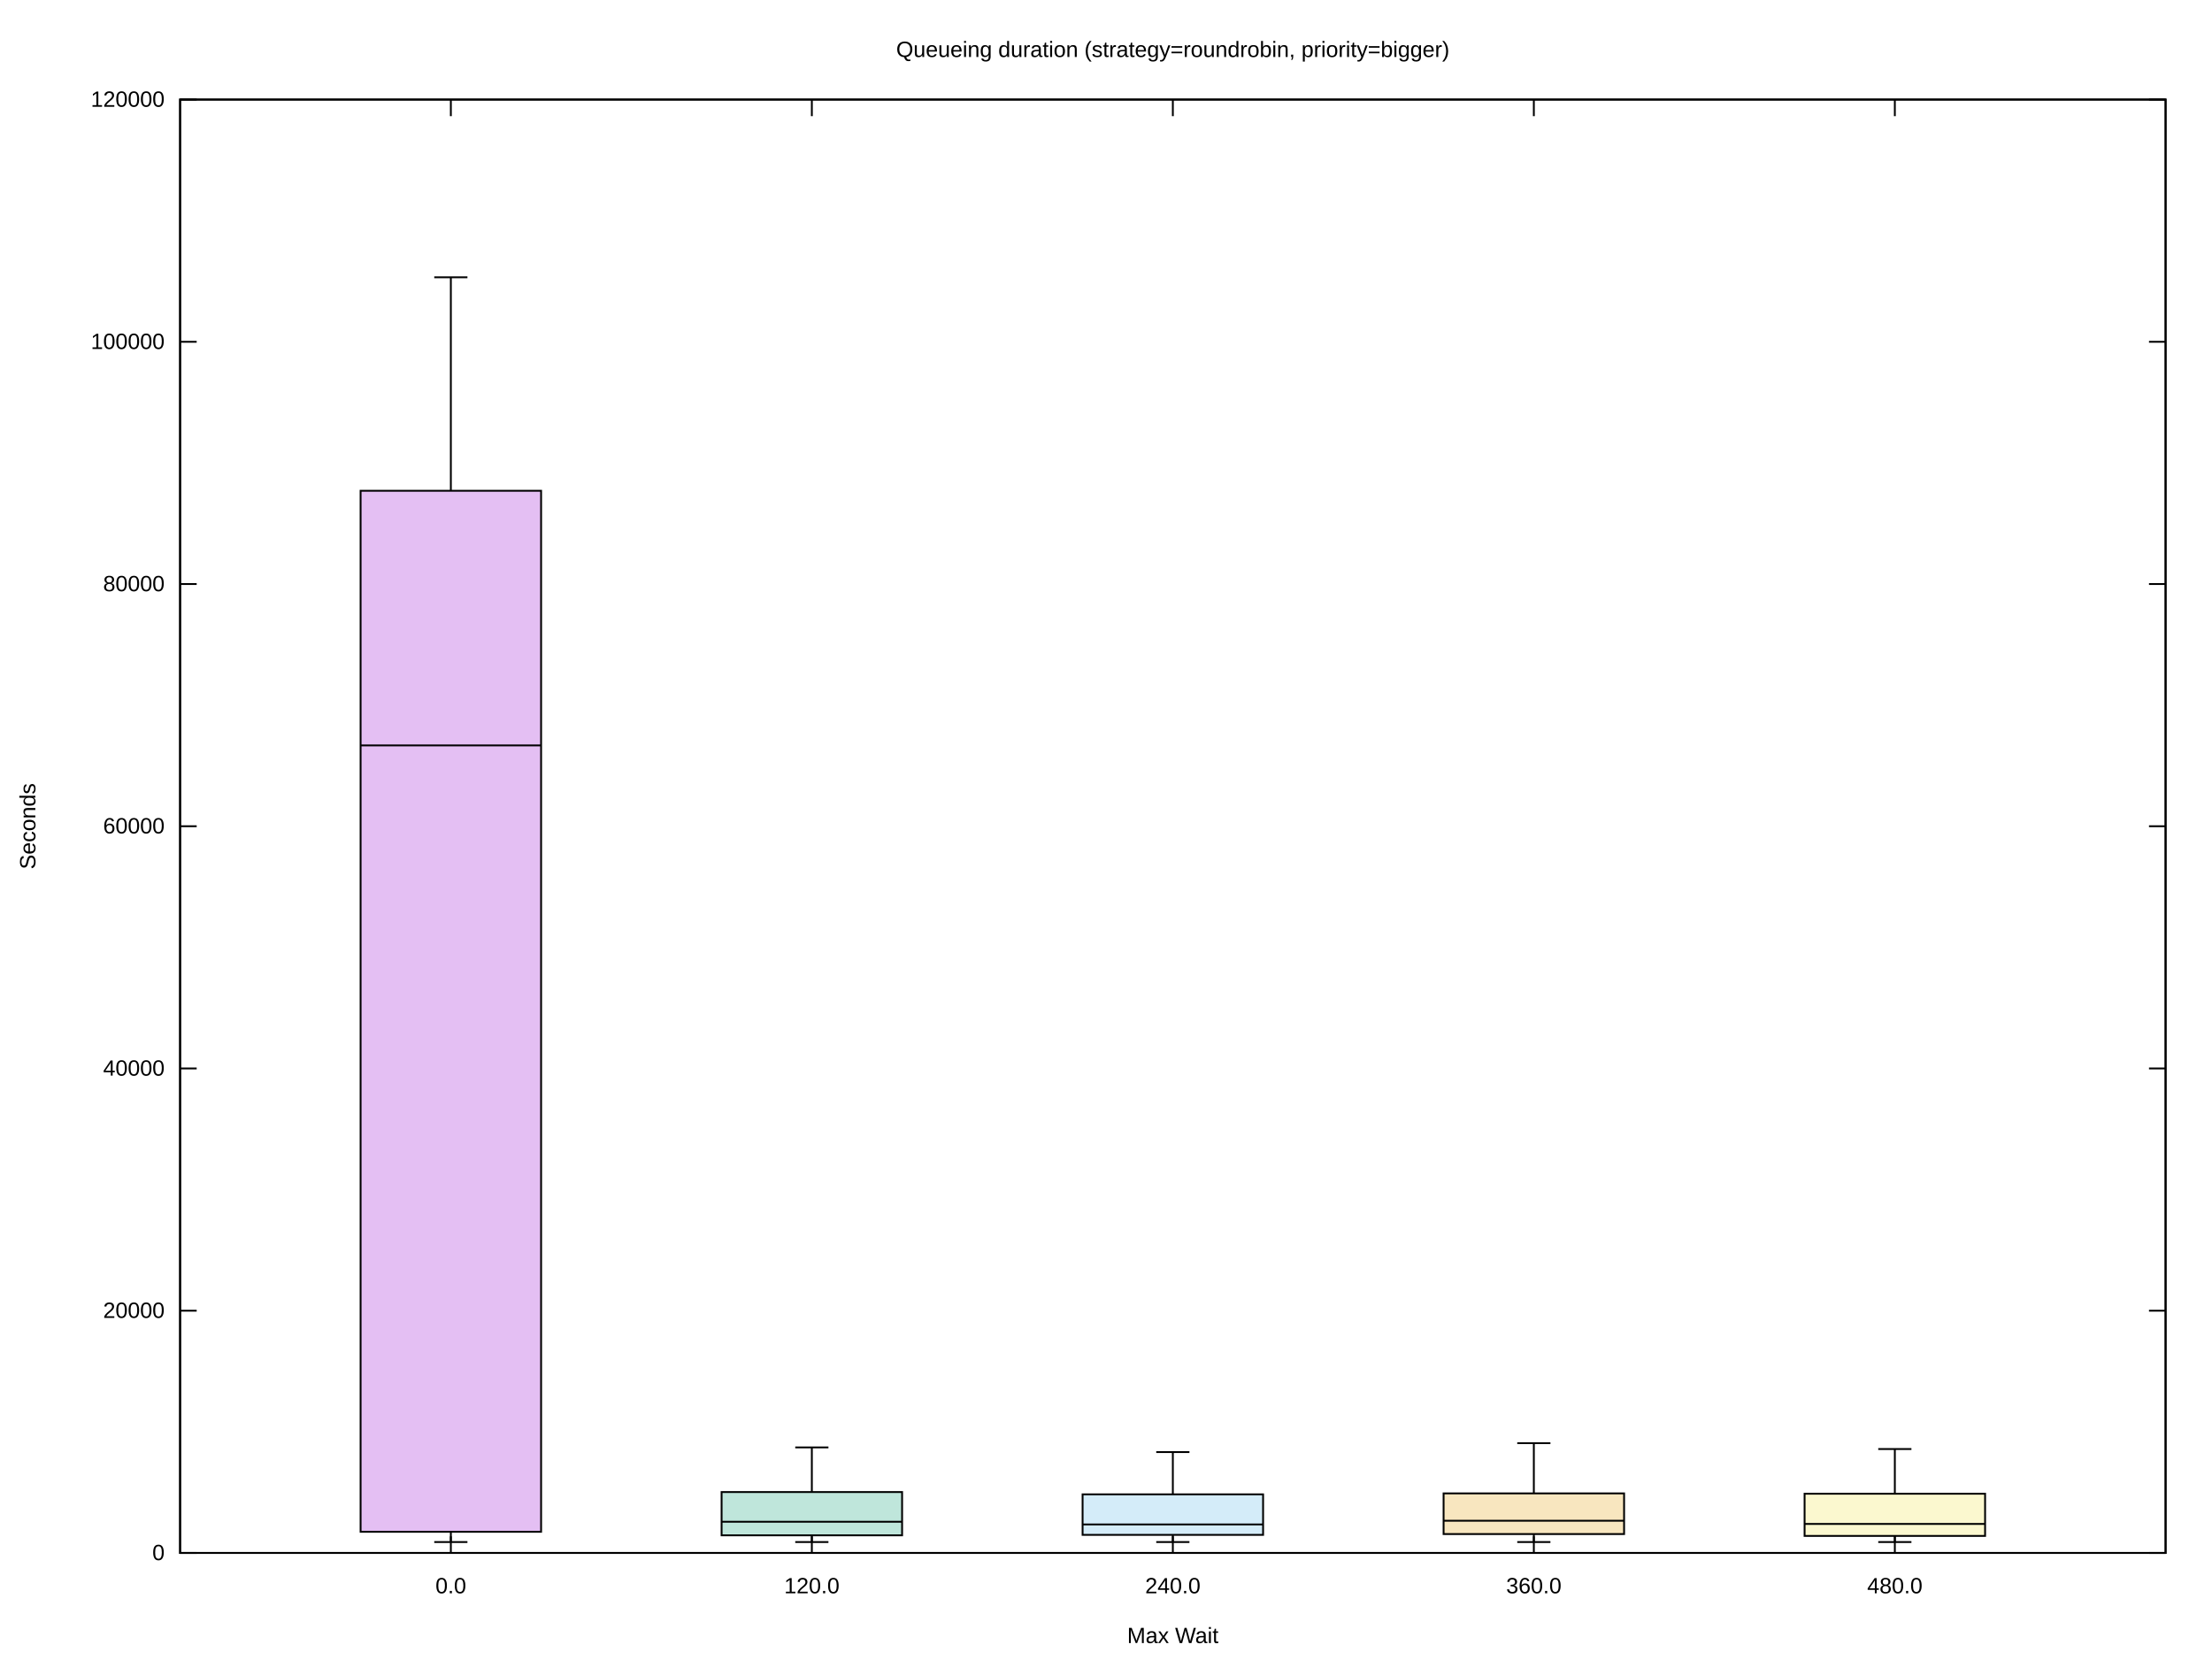
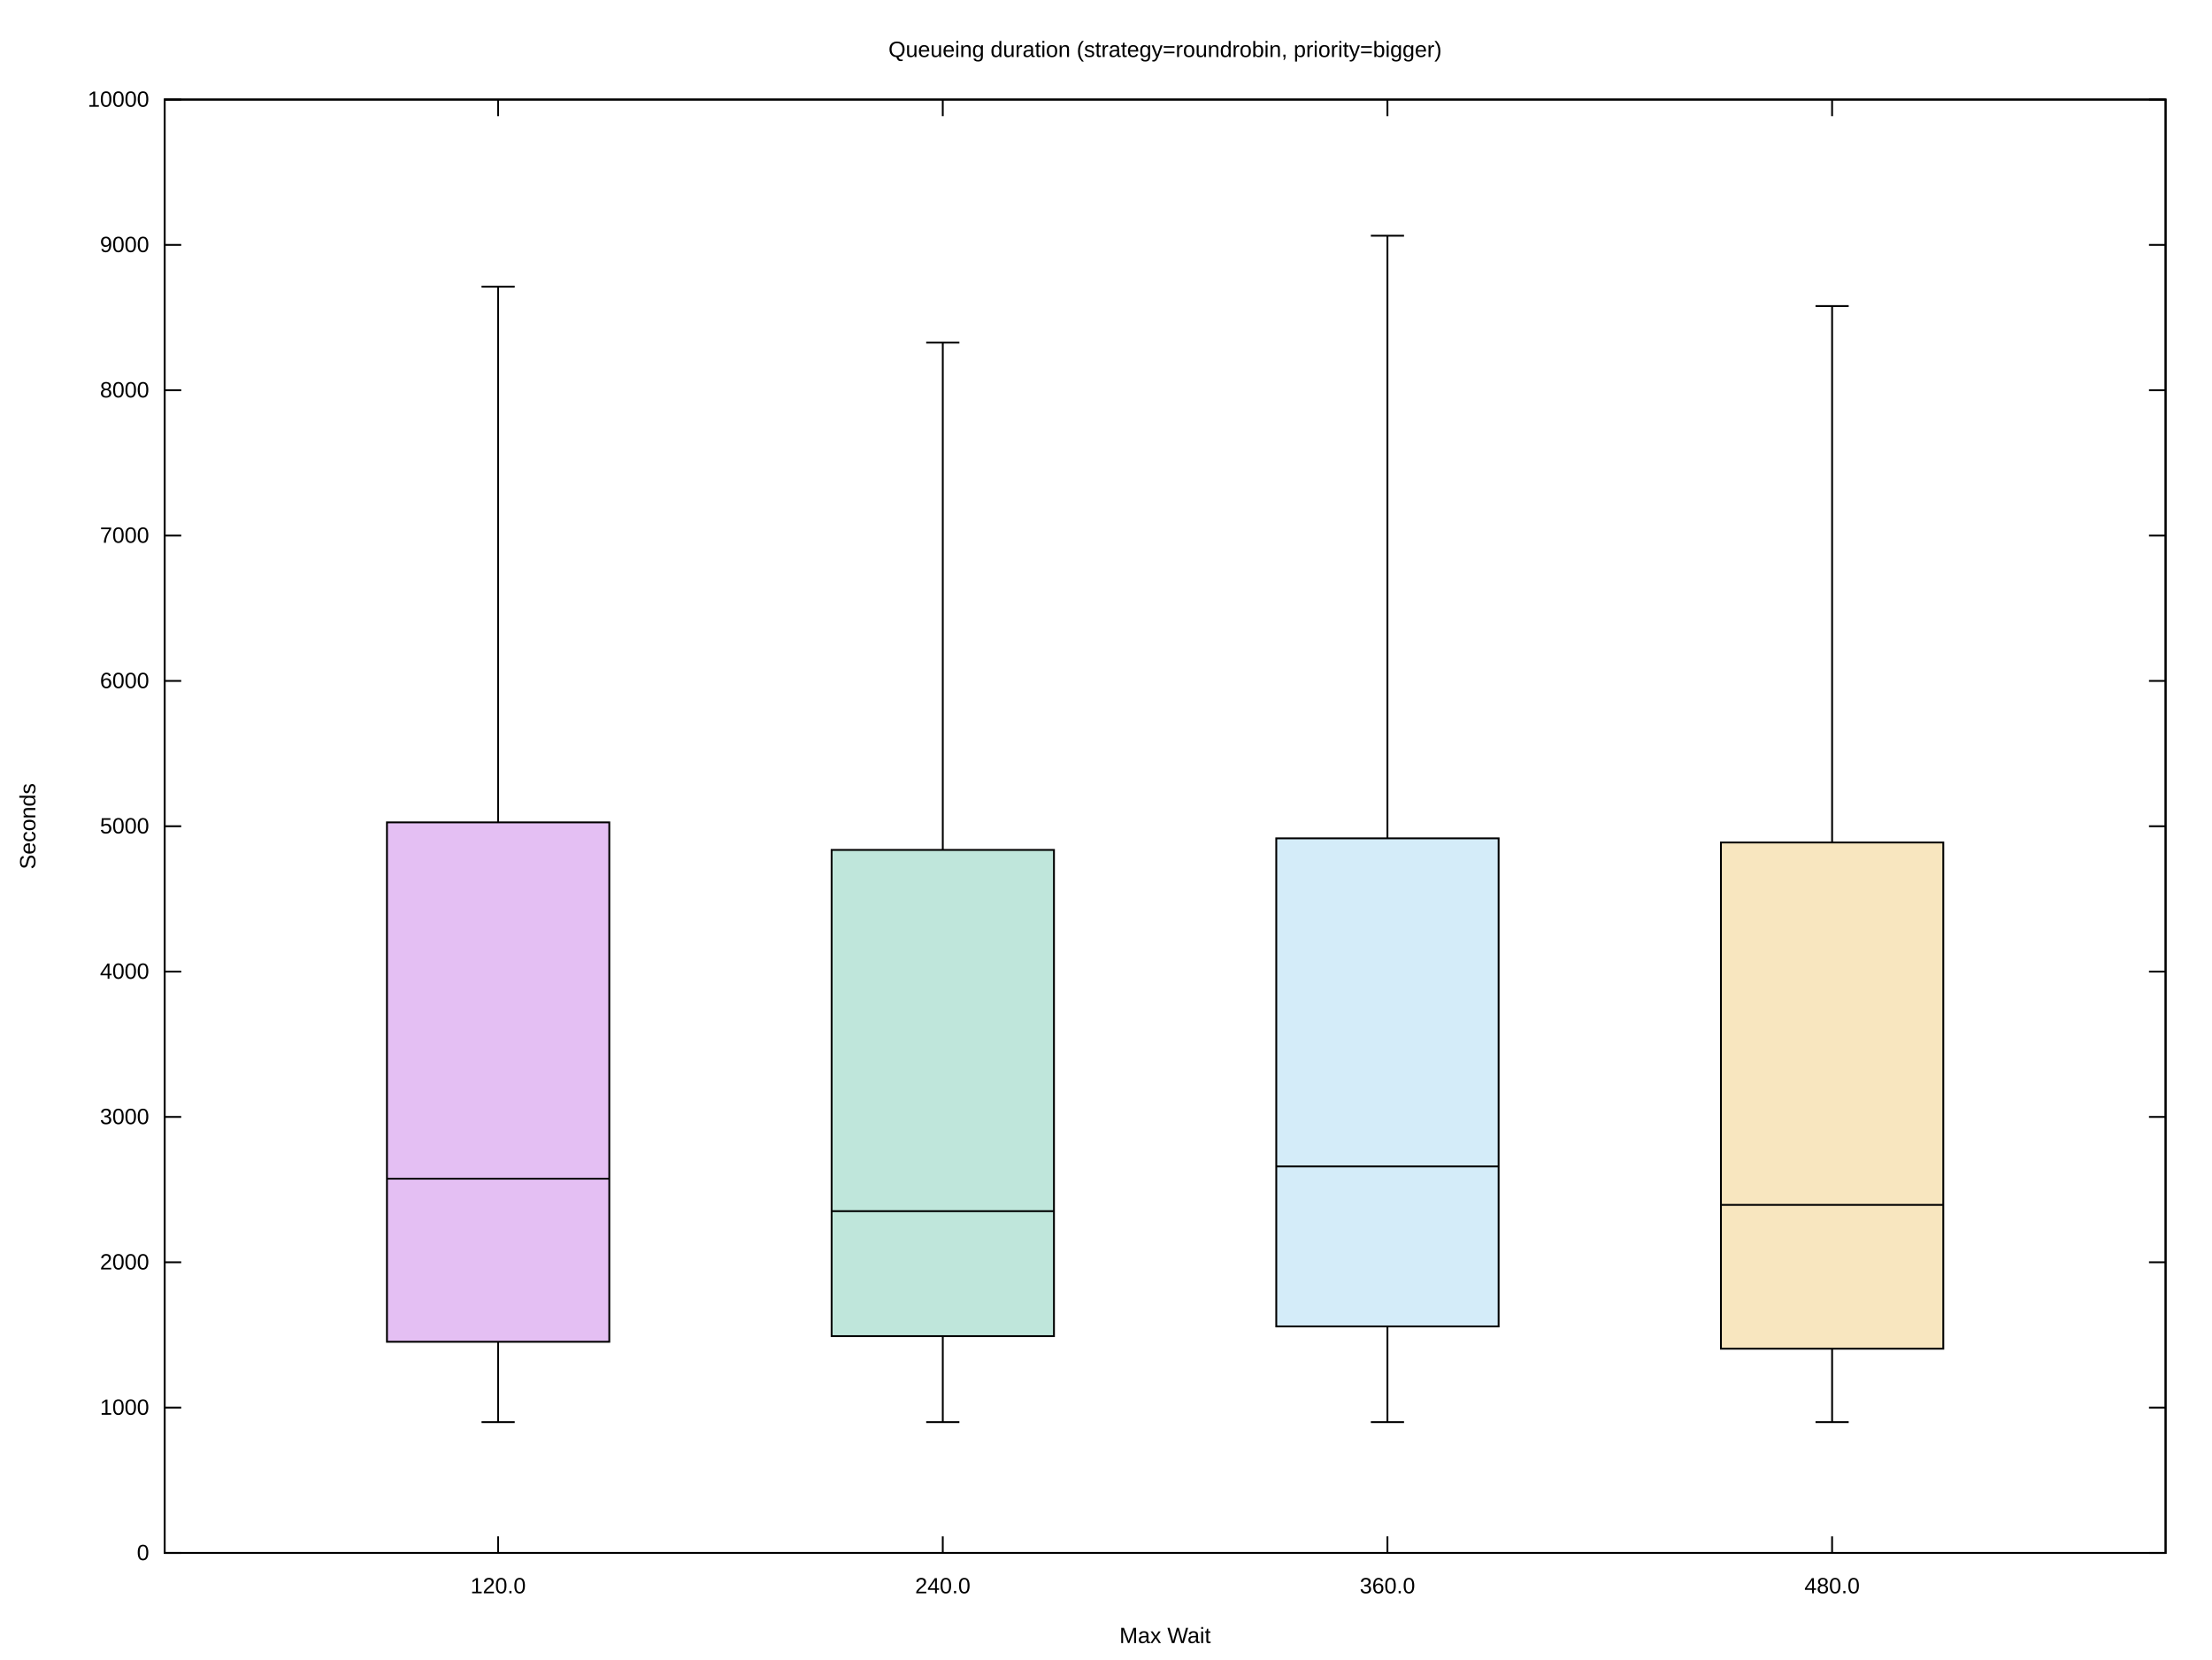
<svg xmlns="http://www.w3.org/2000/svg" xmlns:xlink="http://www.w3.org/1999/xlink" width="1200" height="900" viewBox="0 0 1200 900">
  <g id="gnuplot_canvas">
    <rect x="0" y="0" width="1200" height="900" fill="none" />
    <defs>
      <circle id="gpDot" r="0.5" stroke-width="0.5" stroke="currentColor" />
      <path id="gpPt0" stroke-width="0.222" stroke="currentColor" d="M-1,0 h2 M0,-1 v2" />
      <path id="gpPt1" stroke-width="0.222" stroke="currentColor" d="M-1,-1 L1,1 M1,-1 L-1,1" />
      <path id="gpPt2" stroke-width="0.222" stroke="currentColor" d="M-1,0 L1,0 M0,-1 L0,1 M-1,-1 L1,1 M-1,1 L1,-1" />
      <rect id="gpPt3" stroke-width="0.222" stroke="currentColor" x="-1" y="-1" width="2" height="2" />
      <rect id="gpPt4" stroke-width="0.222" stroke="currentColor" fill="currentColor" x="-1" y="-1" width="2" height="2" />
      <circle id="gpPt5" stroke-width="0.222" stroke="currentColor" cx="0" cy="0" r="1" />
      <use xlink:href="#gpPt5" id="gpPt6" fill="currentColor" stroke="none" />
      <path id="gpPt7" stroke-width="0.222" stroke="currentColor" d="M0,-1.33 L-1.33,0.67 L1.33,0.67 z" />
      <use xlink:href="#gpPt7" id="gpPt8" fill="currentColor" stroke="none" />
      <use xlink:href="#gpPt7" id="gpPt9" stroke="currentColor" transform="rotate(180)" />
      <use xlink:href="#gpPt9" id="gpPt10" fill="currentColor" stroke="none" />
      <use xlink:href="#gpPt3" id="gpPt11" stroke="currentColor" transform="rotate(45)" />
      <use xlink:href="#gpPt11" id="gpPt12" fill="currentColor" stroke="none" />
      <path id="gpPt13" stroke-width="0.222" stroke="currentColor" d="M0,1.330 L1.265,0.411 L0.782,-1.067 L-0.782,-1.076 L-1.265,0.411 z" />
      <use xlink:href="#gpPt13" id="gpPt14" fill="currentColor" stroke="none" />
      <filter id="textbox" filterUnits="objectBoundingBox" x="0" y="0" height="1" width="1">
        <feFlood flood-color="white" flood-opacity="1" result="bgnd" />
        <feComposite in="SourceGraphic" in2="bgnd" operator="atop" />
      </filter>
      <filter id="greybox" filterUnits="objectBoundingBox" x="0" y="0" height="1" width="1">
        <feFlood flood-color="lightgrey" flood-opacity="1" result="grey" />
        <feComposite in="SourceGraphic" in2="grey" operator="atop" />
      </filter>
    </defs>
    <g fill="none" color="white" stroke="currentColor" stroke-width="1.00" stroke-linecap="butt" stroke-linejoin="miter">
</g>
    <g fill="none" color="black" stroke="currentColor" stroke-width="1.00" stroke-linecap="butt" stroke-linejoin="miter">
-       <path stroke="black" d="M97.70,842.40 L106.70,842.40 M1174.82,842.40 L1165.82,842.40  " />
-       <g transform="translate(89.31,846.30)" stroke="none" fill="black" font-family="Arial" font-size="12.00" text-anchor="end">
+       <path stroke="black" d="M89.31,842.40 L98.31,842.40 M1174.82,842.40 L1165.82,842.40  " />
+       <g transform="translate(80.92,846.30)" stroke="none" fill="black" font-family="Arial" font-size="12.00" text-anchor="end">
        <text>
          <tspan font-family="Arial"> 0</tspan>
        </text>
      </g>
    </g>
    <g fill="none" color="black" stroke="currentColor" stroke-width="1.00" stroke-linecap="butt" stroke-linejoin="miter">
-       <path stroke="black" d="M97.70,711.00 L106.70,711.00 M1174.82,711.00 L1165.82,711.00  " />
-       <g transform="translate(89.31,714.90)" stroke="none" fill="black" font-family="Arial" font-size="12.00" text-anchor="end">
-         <text>
-           <tspan font-family="Arial"> 20000</tspan>
-         </text>
-       </g>
-     </g>
-     <g fill="none" color="black" stroke="currentColor" stroke-width="1.00" stroke-linecap="butt" stroke-linejoin="miter">
-       <path stroke="black" d="M97.70,579.60 L106.70,579.60 M1174.82,579.60 L1165.82,579.60  " />
-       <g transform="translate(89.31,583.50)" stroke="none" fill="black" font-family="Arial" font-size="12.00" text-anchor="end">
-         <text>
-           <tspan font-family="Arial"> 40000</tspan>
-         </text>
-       </g>
-     </g>
-     <g fill="none" color="black" stroke="currentColor" stroke-width="1.00" stroke-linecap="butt" stroke-linejoin="miter">
-       <path stroke="black" d="M97.70,448.20 L106.70,448.20 M1174.82,448.20 L1165.82,448.20  " />
-       <g transform="translate(89.31,452.10)" stroke="none" fill="black" font-family="Arial" font-size="12.00" text-anchor="end">
-         <text>
-           <tspan font-family="Arial"> 60000</tspan>
-         </text>
-       </g>
-     </g>
-     <g fill="none" color="black" stroke="currentColor" stroke-width="1.00" stroke-linecap="butt" stroke-linejoin="miter">
-       <path stroke="black" d="M97.70,316.81 L106.70,316.81 M1174.82,316.81 L1165.82,316.81  " />
-       <g transform="translate(89.31,320.71)" stroke="none" fill="black" font-family="Arial" font-size="12.00" text-anchor="end">
-         <text>
-           <tspan font-family="Arial"> 80000</tspan>
-         </text>
-       </g>
-     </g>
-     <g fill="none" color="black" stroke="currentColor" stroke-width="1.00" stroke-linecap="butt" stroke-linejoin="miter">
-       <path stroke="black" d="M97.70,185.41 L106.70,185.41 M1174.82,185.41 L1165.82,185.41  " />
-       <g transform="translate(89.31,189.31)" stroke="none" fill="black" font-family="Arial" font-size="12.00" text-anchor="end">
-         <text>
-           <tspan font-family="Arial"> 100000</tspan>
-         </text>
-       </g>
-     </g>
-     <g fill="none" color="black" stroke="currentColor" stroke-width="1.00" stroke-linecap="butt" stroke-linejoin="miter">
-       <path stroke="black" d="M97.70,54.01 L106.70,54.01 M1174.82,54.01 L1165.82,54.01  " />
-       <g transform="translate(89.31,57.91)" stroke="none" fill="black" font-family="Arial" font-size="12.00" text-anchor="end">
-         <text>
-           <tspan font-family="Arial"> 120000</tspan>
-         </text>
-       </g>
-     </g>
-     <g fill="none" color="black" stroke="currentColor" stroke-width="1.00" stroke-linecap="butt" stroke-linejoin="miter">
-       <path stroke="black" d="M244.58,842.40 L244.58,833.40 M244.58,54.01 L244.58,63.01  " />
-       <g transform="translate(244.58,864.30)" stroke="none" fill="black" font-family="Arial" font-size="12.00" text-anchor="middle">
-         <text>
-           <tspan font-family="Arial">0.0</tspan>
-         </text>
-       </g>
-     </g>
-     <g fill="none" color="black" stroke="currentColor" stroke-width="1.00" stroke-linecap="butt" stroke-linejoin="miter">
-       <path stroke="black" d="M440.42,842.40 L440.42,833.40 M440.42,54.01 L440.42,63.01  " />
-       <g transform="translate(440.42,864.30)" stroke="none" fill="black" font-family="Arial" font-size="12.00" text-anchor="middle">
+       <path stroke="black" d="M89.31,763.56 L98.31,763.56 M1174.82,763.56 L1165.82,763.56  " />
+       <g transform="translate(80.92,767.46)" stroke="none" fill="black" font-family="Arial" font-size="12.00" text-anchor="end">
+         <text>
+           <tspan font-family="Arial"> 1000</tspan>
+         </text>
+       </g>
+     </g>
+     <g fill="none" color="black" stroke="currentColor" stroke-width="1.00" stroke-linecap="butt" stroke-linejoin="miter">
+       <path stroke="black" d="M89.31,684.72 L98.31,684.72 M1174.82,684.72 L1165.82,684.72  " />
+       <g transform="translate(80.92,688.62)" stroke="none" fill="black" font-family="Arial" font-size="12.00" text-anchor="end">
+         <text>
+           <tspan font-family="Arial"> 2000</tspan>
+         </text>
+       </g>
+     </g>
+     <g fill="none" color="black" stroke="currentColor" stroke-width="1.00" stroke-linecap="butt" stroke-linejoin="miter">
+       <path stroke="black" d="M89.31,605.88 L98.31,605.88 M1174.82,605.88 L1165.82,605.88  " />
+       <g transform="translate(80.92,609.78)" stroke="none" fill="black" font-family="Arial" font-size="12.00" text-anchor="end">
+         <text>
+           <tspan font-family="Arial"> 3000</tspan>
+         </text>
+       </g>
+     </g>
+     <g fill="none" color="black" stroke="currentColor" stroke-width="1.00" stroke-linecap="butt" stroke-linejoin="miter">
+       <path stroke="black" d="M89.31,527.04 L98.31,527.04 M1174.82,527.04 L1165.82,527.04  " />
+       <g transform="translate(80.92,530.94)" stroke="none" fill="black" font-family="Arial" font-size="12.00" text-anchor="end">
+         <text>
+           <tspan font-family="Arial"> 4000</tspan>
+         </text>
+       </g>
+     </g>
+     <g fill="none" color="black" stroke="currentColor" stroke-width="1.00" stroke-linecap="butt" stroke-linejoin="miter">
+       <path stroke="black" d="M89.31,448.20 L98.31,448.20 M1174.82,448.20 L1165.82,448.20  " />
+       <g transform="translate(80.92,452.10)" stroke="none" fill="black" font-family="Arial" font-size="12.00" text-anchor="end">
+         <text>
+           <tspan font-family="Arial"> 5000</tspan>
+         </text>
+       </g>
+     </g>
+     <g fill="none" color="black" stroke="currentColor" stroke-width="1.00" stroke-linecap="butt" stroke-linejoin="miter">
+       <path stroke="black" d="M89.31,369.37 L98.31,369.37 M1174.82,369.37 L1165.82,369.37  " />
+       <g transform="translate(80.92,373.27)" stroke="none" fill="black" font-family="Arial" font-size="12.00" text-anchor="end">
+         <text>
+           <tspan font-family="Arial"> 6000</tspan>
+         </text>
+       </g>
+     </g>
+     <g fill="none" color="black" stroke="currentColor" stroke-width="1.00" stroke-linecap="butt" stroke-linejoin="miter">
+       <path stroke="black" d="M89.31,290.53 L98.31,290.53 M1174.82,290.53 L1165.82,290.53  " />
+       <g transform="translate(80.92,294.43)" stroke="none" fill="black" font-family="Arial" font-size="12.00" text-anchor="end">
+         <text>
+           <tspan font-family="Arial"> 7000</tspan>
+         </text>
+       </g>
+     </g>
+     <g fill="none" color="black" stroke="currentColor" stroke-width="1.00" stroke-linecap="butt" stroke-linejoin="miter">
+       <path stroke="black" d="M89.31,211.69 L98.31,211.69 M1174.82,211.69 L1165.82,211.69  " />
+       <g transform="translate(80.92,215.59)" stroke="none" fill="black" font-family="Arial" font-size="12.00" text-anchor="end">
+         <text>
+           <tspan font-family="Arial"> 8000</tspan>
+         </text>
+       </g>
+     </g>
+     <g fill="none" color="black" stroke="currentColor" stroke-width="1.00" stroke-linecap="butt" stroke-linejoin="miter">
+       <path stroke="black" d="M89.31,132.85 L98.31,132.85 M1174.82,132.85 L1165.82,132.85  " />
+       <g transform="translate(80.92,136.75)" stroke="none" fill="black" font-family="Arial" font-size="12.00" text-anchor="end">
+         <text>
+           <tspan font-family="Arial"> 9000</tspan>
+         </text>
+       </g>
+     </g>
+     <g fill="none" color="black" stroke="currentColor" stroke-width="1.00" stroke-linecap="butt" stroke-linejoin="miter">
+       <path stroke="black" d="M89.31,54.01 L98.31,54.01 M1174.82,54.01 L1165.82,54.01  " />
+       <g transform="translate(80.92,57.91)" stroke="none" fill="black" font-family="Arial" font-size="12.00" text-anchor="end">
+         <text>
+           <tspan font-family="Arial"> 10000</tspan>
+         </text>
+       </g>
+     </g>
+     <g fill="none" color="black" stroke="currentColor" stroke-width="1.00" stroke-linecap="butt" stroke-linejoin="miter">
+       <path stroke="black" d="M270.23,842.40 L270.23,833.40 M270.23,54.01 L270.23,63.01  " />
+       <g transform="translate(270.23,864.30)" stroke="none" fill="black" font-family="Arial" font-size="12.00" text-anchor="middle">
        <text>
          <tspan font-family="Arial">120.0</tspan>
        </text>
      </g>
    </g>
    <g fill="none" color="black" stroke="currentColor" stroke-width="1.00" stroke-linecap="butt" stroke-linejoin="miter">
-       <path stroke="black" d="M636.26,842.40 L636.26,833.40 M636.26,54.01 L636.26,63.01  " />
-       <g transform="translate(636.26,864.30)" stroke="none" fill="black" font-family="Arial" font-size="12.00" text-anchor="middle">
+       <path stroke="black" d="M511.45,842.40 L511.45,833.40 M511.45,54.01 L511.45,63.01  " />
+       <g transform="translate(511.45,864.30)" stroke="none" fill="black" font-family="Arial" font-size="12.00" text-anchor="middle">
        <text>
          <tspan font-family="Arial">240.0</tspan>
        </text>
      </g>
    </g>
    <g fill="none" color="black" stroke="currentColor" stroke-width="1.00" stroke-linecap="butt" stroke-linejoin="miter">
-       <path stroke="black" d="M832.10,842.40 L832.10,833.40 M832.10,54.01 L832.10,63.01  " />
-       <g transform="translate(832.10,864.30)" stroke="none" fill="black" font-family="Arial" font-size="12.00" text-anchor="middle">
+       <path stroke="black" d="M752.68,842.40 L752.68,833.40 M752.68,54.01 L752.68,63.01  " />
+       <g transform="translate(752.68,864.30)" stroke="none" fill="black" font-family="Arial" font-size="12.00" text-anchor="middle">
        <text>
          <tspan font-family="Arial">360.0</tspan>
        </text>
      </g>
    </g>
    <g fill="none" color="black" stroke="currentColor" stroke-width="1.00" stroke-linecap="butt" stroke-linejoin="miter">
-       <path stroke="black" d="M1027.94,842.40 L1027.94,833.40 M1027.94,54.01 L1027.94,63.01  " />
-       <g transform="translate(1027.94,864.30)" stroke="none" fill="black" font-family="Arial" font-size="12.00" text-anchor="middle">
+       <path stroke="black" d="M993.90,842.40 L993.90,833.40 M993.90,54.01 L993.90,63.01  " />
+       <g transform="translate(993.90,864.30)" stroke="none" fill="black" font-family="Arial" font-size="12.00" text-anchor="middle">
        <text>
          <tspan font-family="Arial">480.0</tspan>
        </text>
      </g>
    </g>
    <g fill="none" color="black" stroke="currentColor" stroke-width="1.00" stroke-linecap="butt" stroke-linejoin="miter">
</g>
    <g fill="none" color="black" stroke="currentColor" stroke-width="1.00" stroke-linecap="butt" stroke-linejoin="miter">
-       <path stroke="black" d="M97.70,54.01 L97.70,842.40 L1174.82,842.40 L1174.82,54.01 L97.70,54.01 Z  " />
+       <path stroke="black" d="M89.31,54.01 L89.31,842.40 L1174.82,842.40 L1174.82,54.01 L89.31,54.01 Z  " />
    </g>
    <g fill="none" color="black" stroke="currentColor" stroke-width="1.00" stroke-linecap="butt" stroke-linejoin="miter">
</g>
    <g id="gnuplot_plot_1">
      <g fill="none" color="black" stroke="currentColor" stroke-width="1.00" stroke-linecap="butt" stroke-linejoin="miter">
</g>
      <g fill="none" color="black" stroke="currentColor" stroke-width="1.00" stroke-linecap="butt" stroke-linejoin="miter">
        <g stroke="none" shape-rendering="crispEdges">
-           <polygon fill="rgb(148,   0, 211)" fill-opacity="0.25" points="195.62,830.93 293.54,830.93 293.54,266.22 195.62,266.22 " />
-         </g>
-         <path stroke="black" d="M195.62,830.93 L293.54,830.93 L293.54,266.22 L195.62,266.22 L195.62,830.93 Z  " />
-         <path stroke="black" d="M195.62,404.35 L293.54,404.35 M244.58,836.49 L244.58,830.93 M244.58,266.22 L244.58,150.42 M235.58,150.42 L253.58,150.42   M235.58,836.49 L253.58,836.49  " />
+           <polygon fill="rgb(148,   0, 211)" fill-opacity="0.25" points="209.92,727.86 330.54,727.86 330.54,446.10 209.92,446.10 " />
+         </g>
+         <path stroke="black" d="M209.92,727.86 L330.54,727.86 L330.54,446.10 L209.92,446.10 L209.92,727.86 Z  " />
+         <path stroke="black" d="M209.92,639.38 L330.54,639.38 M270.23,771.44 L270.23,727.86 M270.23,446.10 L270.23,155.48 M261.23,155.48 L279.23,155.48   M261.23,771.44 L279.23,771.44  " />
      </g>
    </g>
    <g id="gnuplot_plot_2">
      <g fill="none" color="black" stroke="currentColor" stroke-width="1.00" stroke-linecap="butt" stroke-linejoin="miter">
</g>
      <g fill="none" color="black" stroke="currentColor" stroke-width="1.00" stroke-linecap="butt" stroke-linejoin="miter">
        <g stroke="none" shape-rendering="crispEdges">
-           <polygon fill="rgb(  0, 158, 115)" fill-opacity="0.25" points="391.46,832.85 489.38,832.85 489.38,809.37 391.46,809.37 " />
-         </g>
-         <path stroke="black" d="M391.46,832.85 L489.38,832.85 L489.38,809.37 L391.46,809.37 L391.46,832.85 Z  " />
-         <path stroke="black" d="M391.46,825.48 L489.38,825.48 M440.42,836.49 L440.42,832.85 M440.42,809.37 L440.42,785.16 M431.42,785.16 L449.42,785.16   M431.42,836.49 L449.42,836.49  " />
+           <polygon fill="rgb(  0, 158, 115)" fill-opacity="0.25" points="451.15,724.80 571.77,724.80 571.77,461.05 451.15,461.05 " />
+         </g>
+         <path stroke="black" d="M451.15,724.80 L571.77,724.80 L571.77,461.05 L451.15,461.05 L451.15,724.80 Z  " />
+         <path stroke="black" d="M451.15,657.00 L571.77,657.00 M511.46,771.44 L511.46,724.80 M511.46,461.05 L511.46,185.85 M502.46,185.85 L520.46,185.85   M502.46,771.44 L520.46,771.44  " />
      </g>
    </g>
    <g id="gnuplot_plot_3">
      <g fill="none" color="black" stroke="currentColor" stroke-width="1.00" stroke-linecap="butt" stroke-linejoin="miter">
</g>
      <g fill="none" color="black" stroke="currentColor" stroke-width="1.00" stroke-linecap="butt" stroke-linejoin="miter">
        <g stroke="none" shape-rendering="crispEdges">
-           <polygon fill="rgb( 86, 180, 233)" fill-opacity="0.25" points="587.30,832.60 685.22,832.60 685.22,810.62 587.30,810.62 " />
-         </g>
-         <path stroke="black" d="M587.30,832.60 L685.22,832.60 L685.22,810.62 L587.30,810.62 L587.30,832.60 Z  " />
-         <path stroke="black" d="M587.30,826.95 L685.22,826.95 M636.26,836.49 L636.26,832.60 M636.26,810.62 L636.26,787.69 M627.26,787.69 L645.26,787.69   M627.26,836.49 L645.26,836.49  " />
+           <polygon fill="rgb( 86, 180, 233)" fill-opacity="0.25" points="692.37,719.53 812.99,719.53 812.99,454.76 692.37,454.76 " />
+         </g>
+         <path stroke="black" d="M692.37,719.53 L812.99,719.53 L812.99,454.76 L692.37,454.76 L692.37,719.53 Z  " />
+         <path stroke="black" d="M692.37,632.74 L812.99,632.74 M752.68,771.44 L752.68,719.53 M752.68,454.76 L752.68,127.87 M743.68,127.87 L761.68,127.87   M743.68,771.44 L761.68,771.44  " />
      </g>
    </g>
    <g id="gnuplot_plot_4">
      <g fill="none" color="black" stroke="currentColor" stroke-width="1.00" stroke-linecap="butt" stroke-linejoin="miter">
</g>
      <g fill="none" color="black" stroke="currentColor" stroke-width="1.00" stroke-linecap="butt" stroke-linejoin="miter">
        <g stroke="none" shape-rendering="crispEdges">
-           <polygon fill="rgb(230, 159,   0)" fill-opacity="0.25" points="783.14,832.16 881.06,832.16 881.06,810.10 783.14,810.10 " />
-         </g>
-         <path stroke="black" d="M783.14,832.16 L881.06,832.16 L881.06,810.10 L783.14,810.10 L783.14,832.16 Z  " />
-         <path stroke="black" d="M783.14,824.93 L881.06,824.93 M832.10,836.49 L832.10,832.16 M832.10,810.10 L832.10,782.86 M823.10,782.86 L841.10,782.86   M823.10,836.49 L841.10,836.49  " />
-       </g>
-     </g>
-     <g id="gnuplot_plot_5">
-       <g fill="none" color="black" stroke="currentColor" stroke-width="1.00" stroke-linecap="butt" stroke-linejoin="miter">
- </g>
-       <g fill="none" color="black" stroke="currentColor" stroke-width="1.00" stroke-linecap="butt" stroke-linejoin="miter">
-         <g stroke="none" shape-rendering="crispEdges">
-           <polygon fill="rgb(240, 228,  66)" fill-opacity="0.25" points="978.98,833.17 1076.90,833.17 1076.90,810.28 978.98,810.28 " />
-         </g>
-         <path stroke="black" d="M978.98,833.17 L1076.90,833.17 L1076.90,810.28 L978.98,810.28 L978.98,833.17 Z  " />
-         <path stroke="black" d="M978.98,826.67 L1076.90,826.67 M1027.94,836.49 L1027.94,833.17 M1027.94,810.28 L1027.94,786.04 M1018.94,786.04 L1036.94,786.04   M1018.94,836.49 L1036.94,836.49  " />
+           <polygon fill="rgb(230, 159,   0)" fill-opacity="0.25" points="933.60,731.61 1054.22,731.61 1054.22,457.01 933.60,457.01 " />
+         </g>
+         <path stroke="black" d="M933.60,731.61 L1054.22,731.61 L1054.22,457.01 L933.60,457.01 L933.60,731.61 Z  " />
+         <path stroke="black" d="M933.60,653.60 L1054.22,653.60 M993.91,771.44 L993.91,731.61 M993.91,457.01 L993.91,166.03 M984.91,166.03 L1002.91,166.03   M984.91,771.44 L1002.91,771.44  " />
      </g>
    </g>
    <g fill="none" color="white" stroke="black" stroke-width="2.00" stroke-linecap="butt" stroke-linejoin="miter">
</g>
    <g fill="none" color="black" stroke="currentColor" stroke-width="2.00" stroke-linecap="butt" stroke-linejoin="miter">
</g>
    <g fill="none" color="black" stroke="black" stroke-width="1.00" stroke-linecap="butt" stroke-linejoin="miter">
</g>
    <g fill="none" color="black" stroke="currentColor" stroke-width="1.00" stroke-linecap="butt" stroke-linejoin="miter">
-       <path stroke="black" d="M97.70,54.01 L97.70,842.40 L1174.82,842.40 L1174.82,54.01 L97.70,54.01 Z  " />
+       <path stroke="black" d="M89.31,54.01 L89.31,842.40 L1174.82,842.40 L1174.82,54.01 L89.31,54.01 Z  " />
      <g transform="translate(19.18,448.21) rotate(270.00)" stroke="none" fill="black" font-family="Arial" font-size="12.00" text-anchor="middle">
        <text>
          <tspan font-family="Arial">Seconds</tspan>
        </text>
      </g>
    </g>
    <g fill="none" color="black" stroke="currentColor" stroke-width="1.00" stroke-linecap="butt" stroke-linejoin="miter">
-       <g transform="translate(636.26,891.30)" stroke="none" fill="black" font-family="Arial" font-size="12.00" text-anchor="middle">
+       <g transform="translate(632.06,891.30)" stroke="none" fill="black" font-family="Arial" font-size="12.00" text-anchor="middle">
        <text>
          <tspan font-family="Arial">Max Wait</tspan>
        </text>
      </g>
    </g>
    <g fill="none" color="black" stroke="currentColor" stroke-width="1.00" stroke-linecap="butt" stroke-linejoin="miter">
</g>
    <g fill="none" color="black" stroke="currentColor" stroke-width="1.00" stroke-linecap="butt" stroke-linejoin="miter">
-       <g transform="translate(636.26,30.91)" stroke="none" fill="black" font-family="Arial" font-size="12.00" text-anchor="middle">
+       <g transform="translate(632.06,30.91)" stroke="none" fill="black" font-family="Arial" font-size="12.00" text-anchor="middle">
        <text>
          <tspan font-family="Arial">Queueing duration (strategy=roundrobin, priority=bigger)</tspan>
        </text>
      </g>
    </g>
    <g fill="none" color="black" stroke="currentColor" stroke-width="1.00" stroke-linecap="butt" stroke-linejoin="miter">
</g>
  </g>
</svg>
